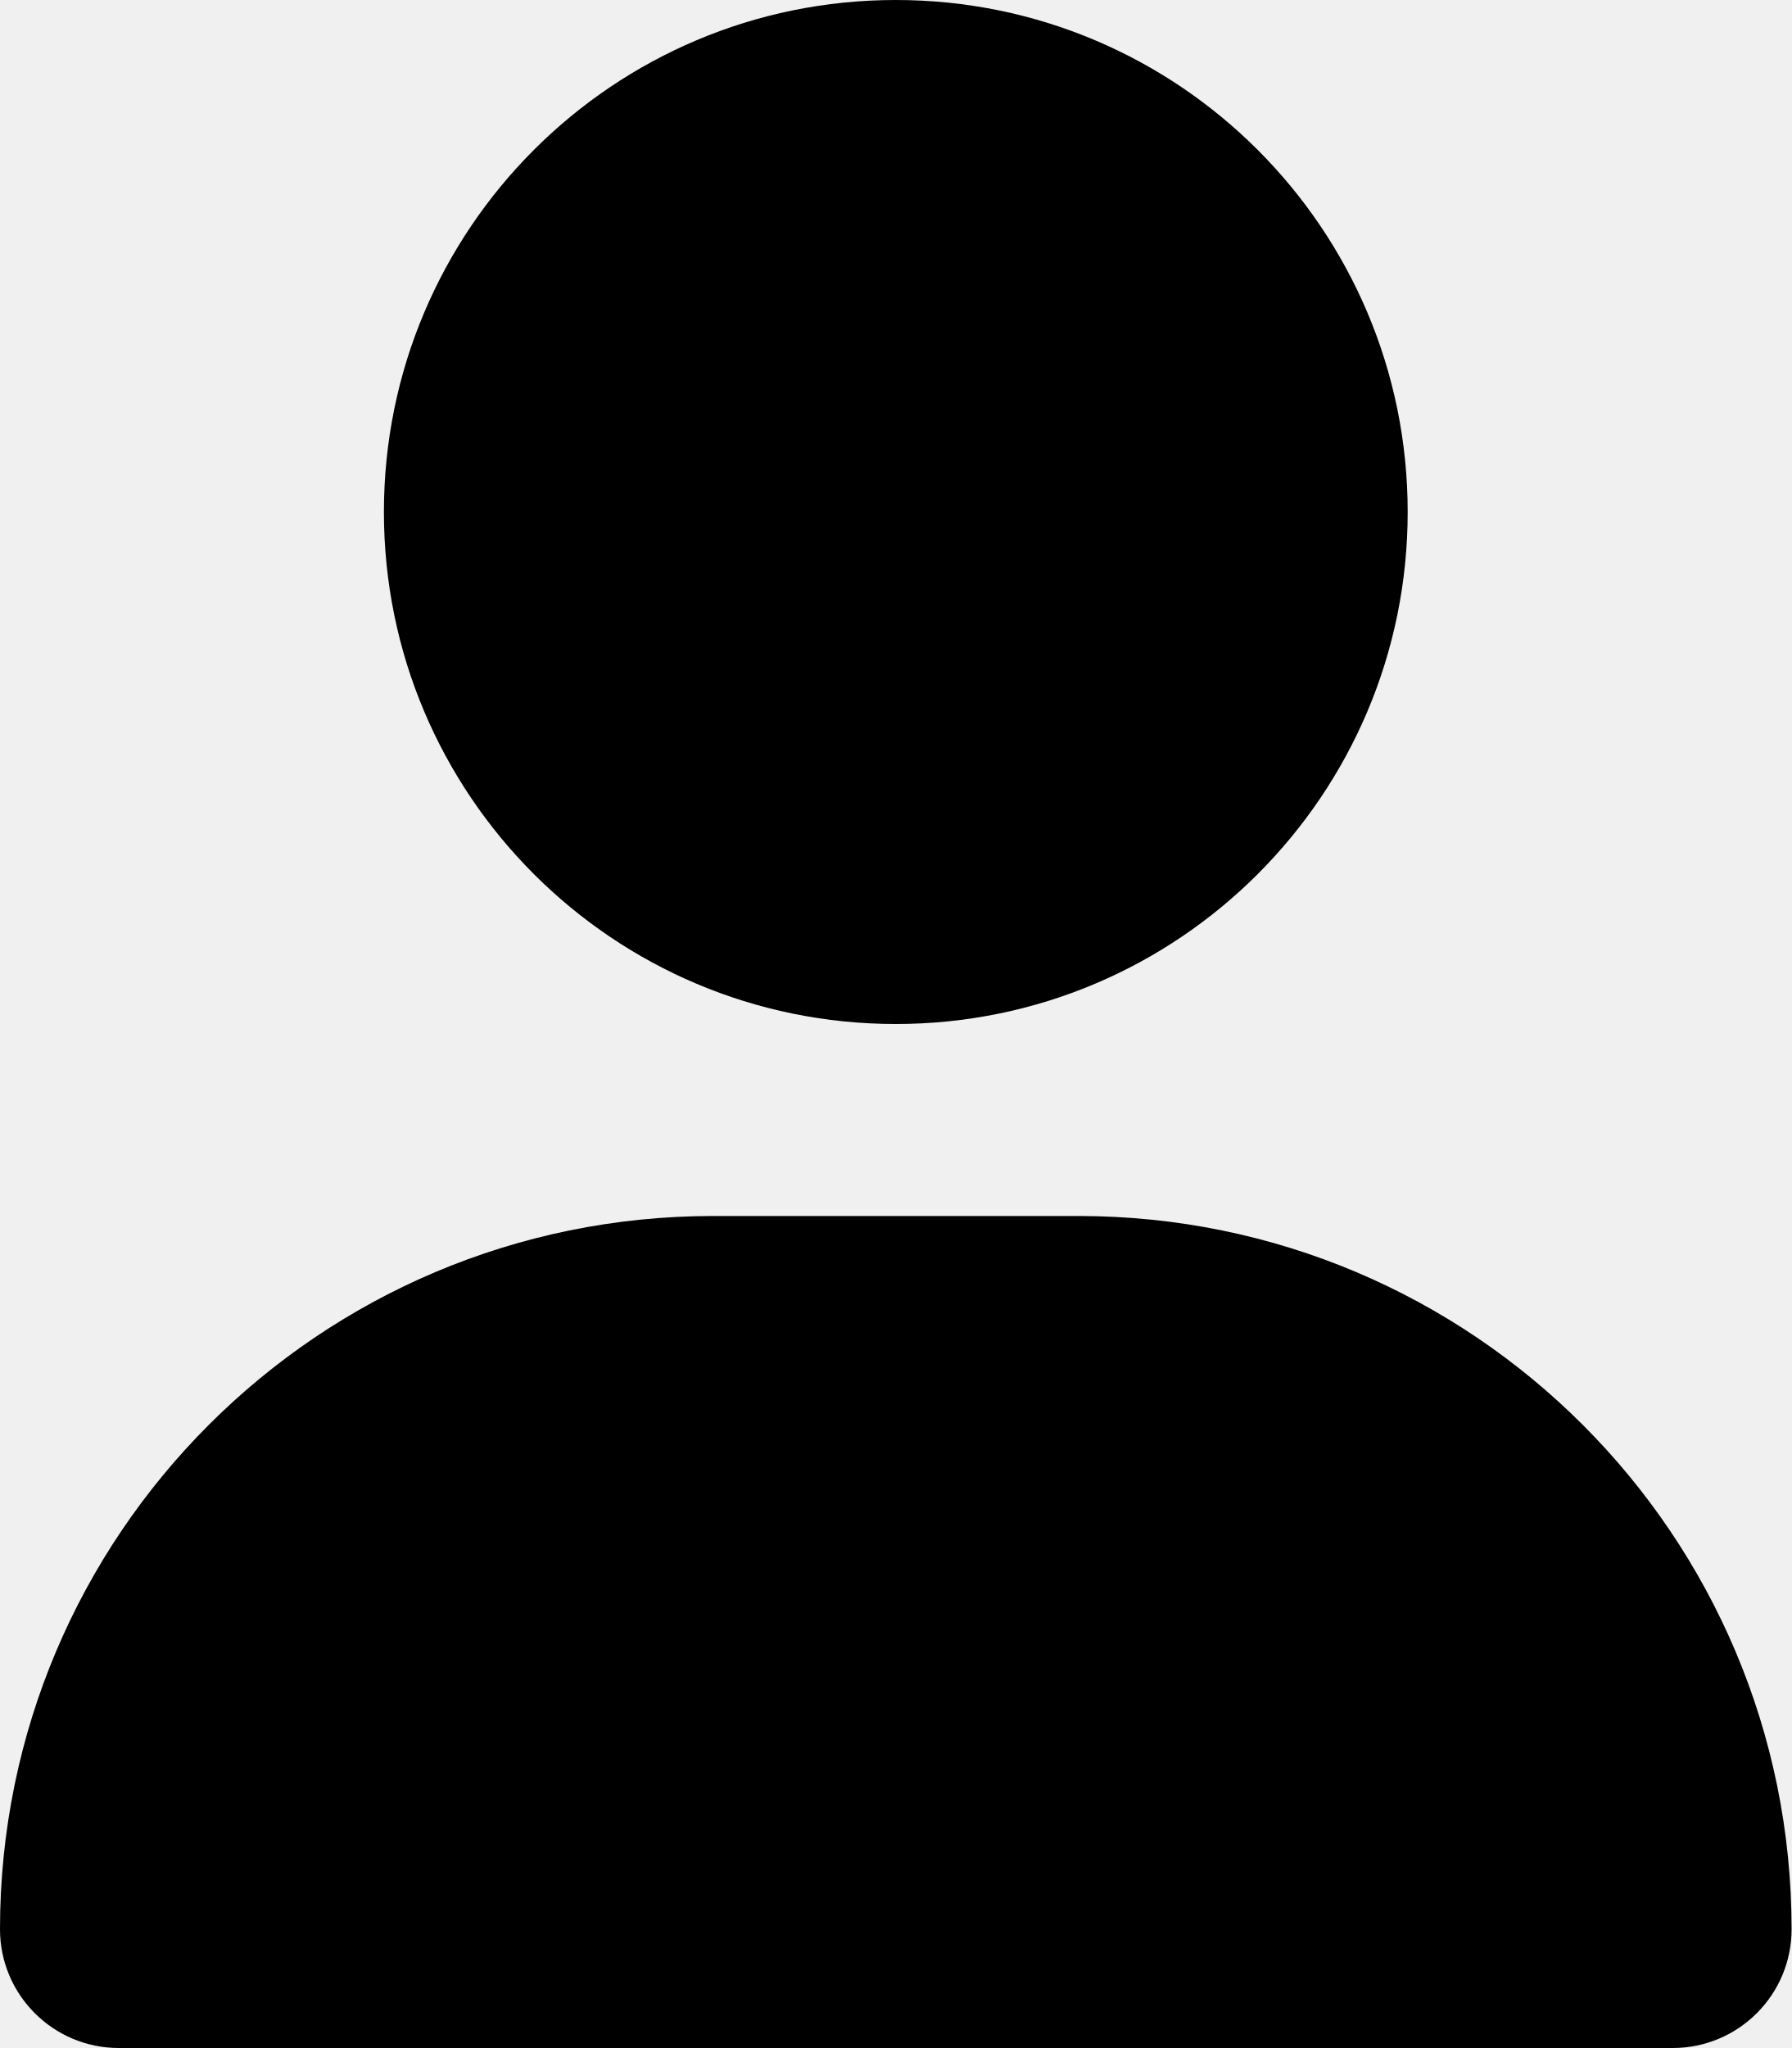
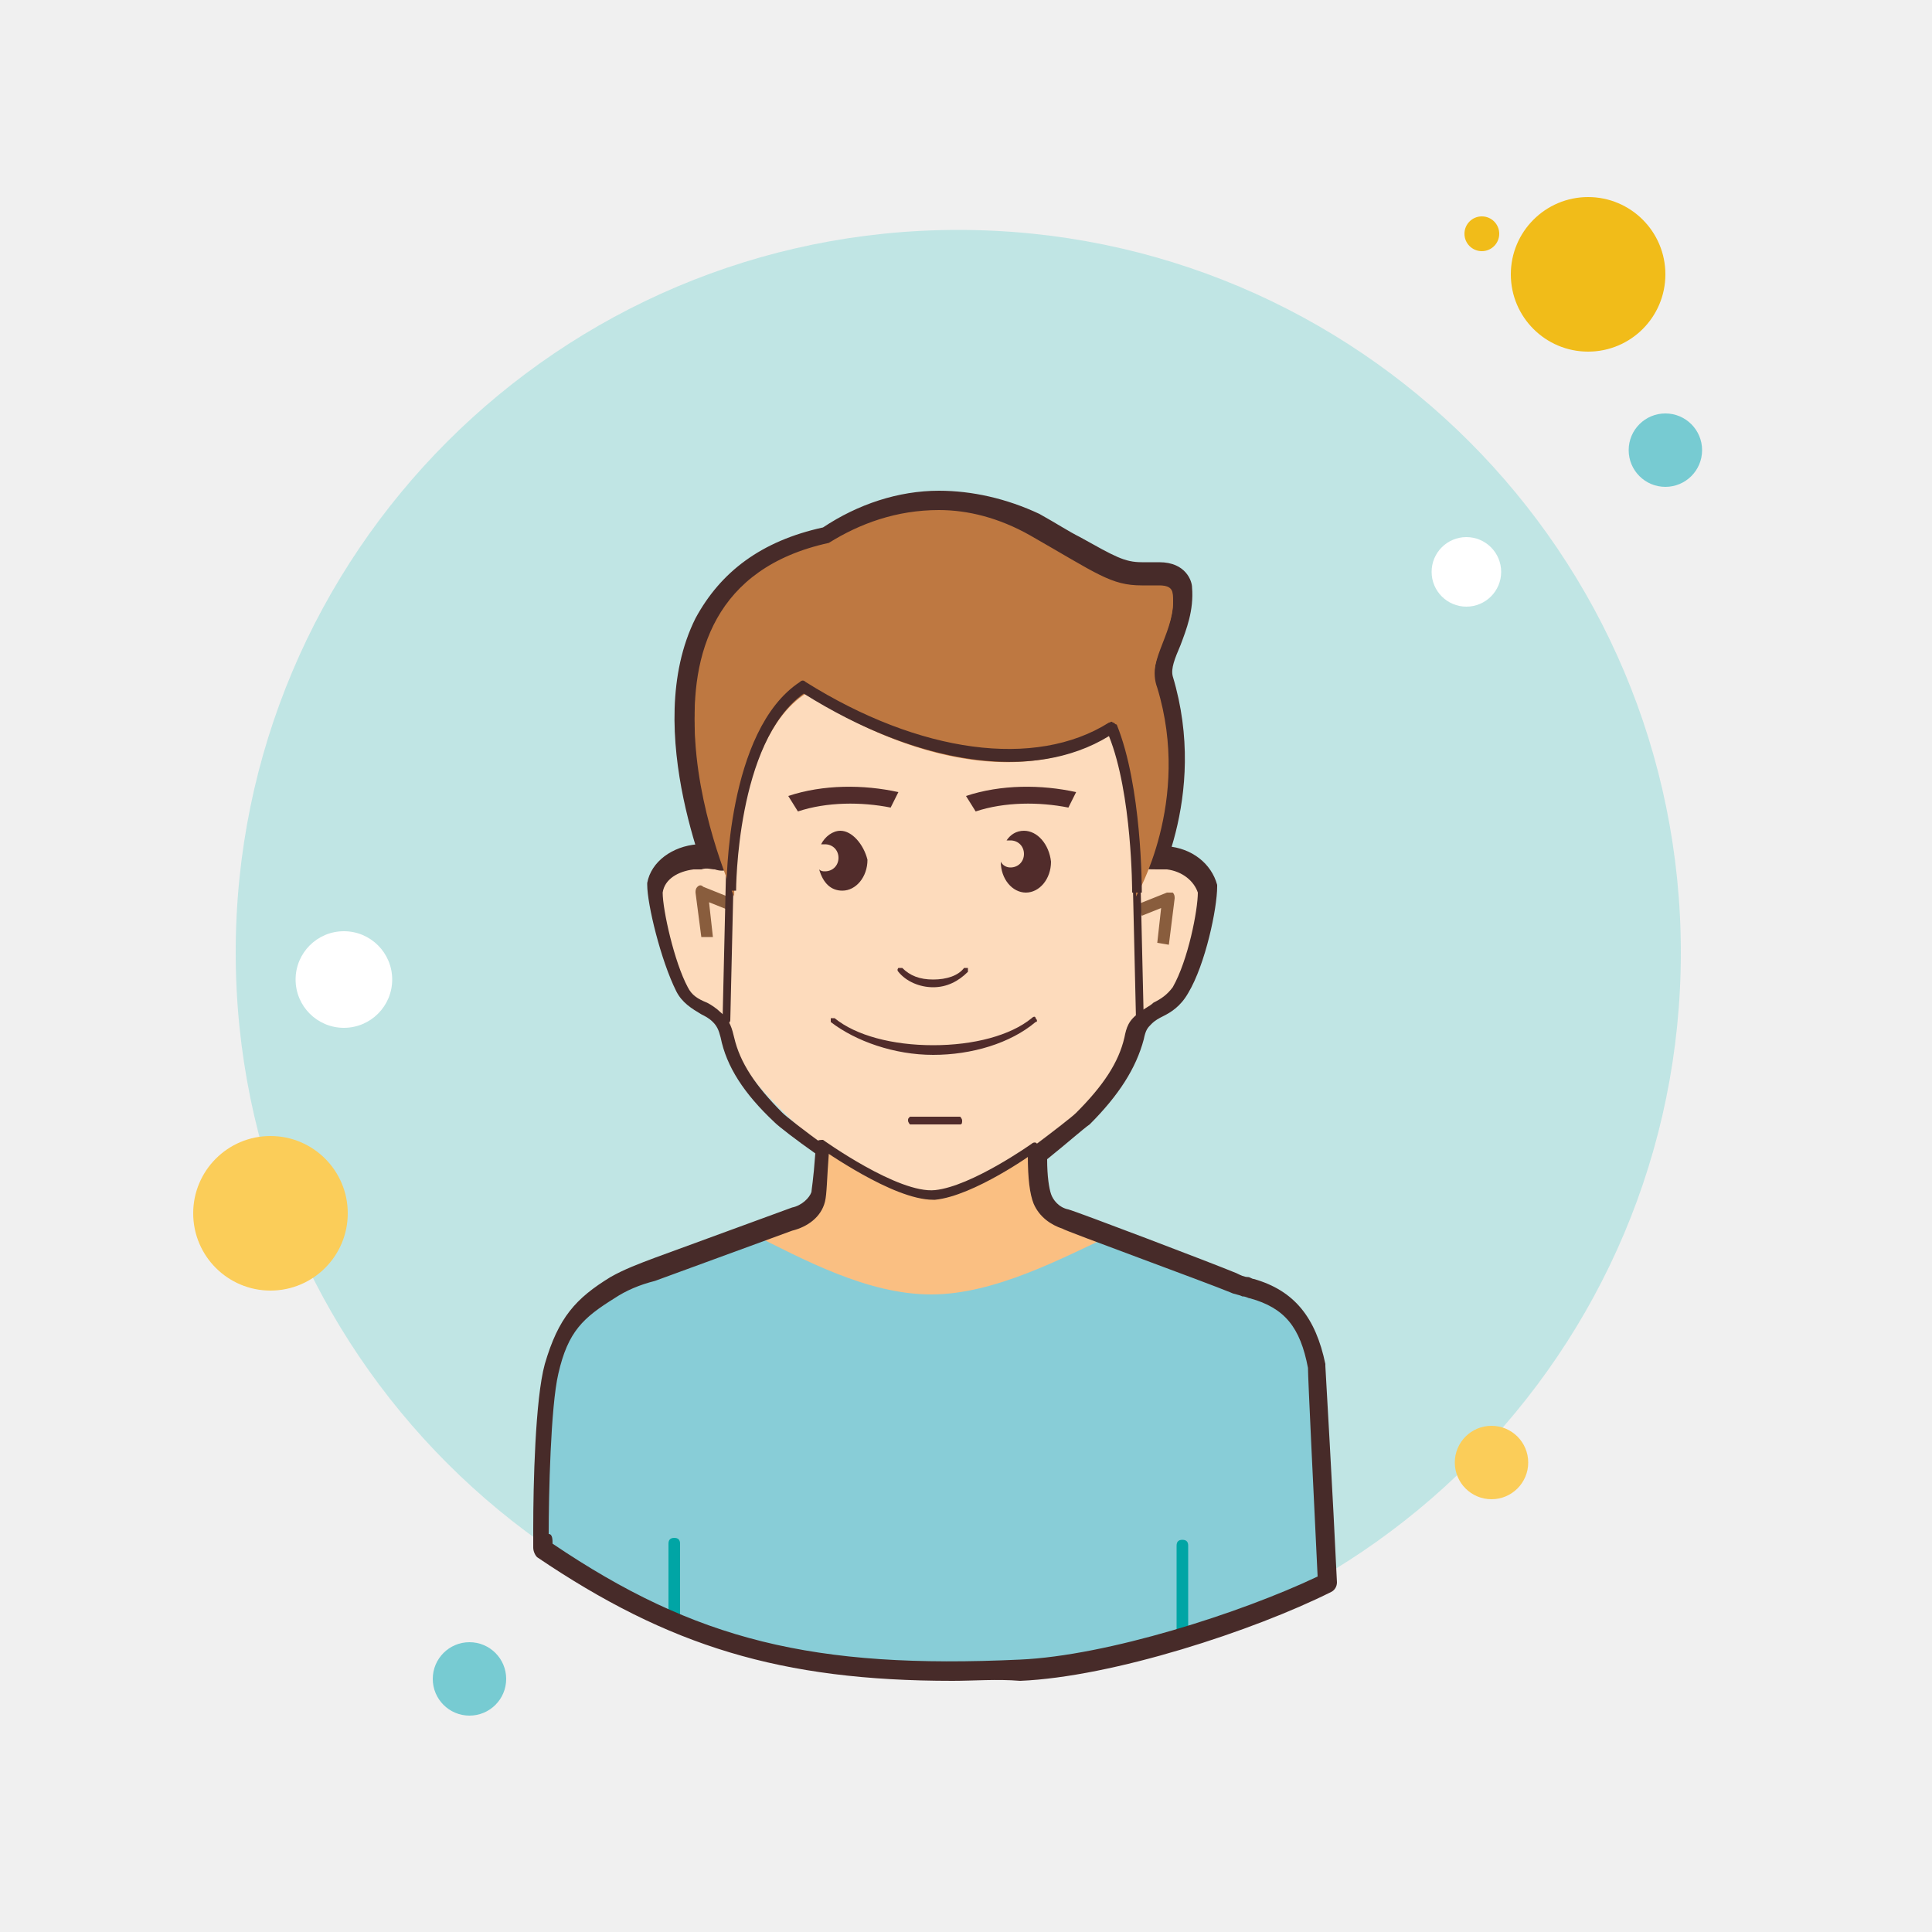
- <svg xmlns="http://www.w3.org/2000/svg" viewBox="0 0 448 512">
-   <path d="M224 256c70.7 0 128-57.3 128-128S294.7 0 224 0S96 57.3 96 128s57.3 128 128 128zm-45.7 48C79.8 304 0 383.8 0 482.3C0 498.7 13.3 512 29.7 512H418.3c16.4 0 29.7-13.3 29.7-29.7C448 383.8 368.2 304 269.7 304H178.3z" />
+ <svg xmlns="http://www.w3.org/2000/svg" viewBox="0 0 100 100">
+   <path fill="#fff" d="M20.3 55.1A.9.9 0 1 0 20.3 56.9.9.9 0 1 0 20.3 55.1zM79.4 30.4A.7.7 0 1 0 79.4 31.8.7.7 0 1 0 79.4 30.4z" />
+   <path fill="#f1bc19" d="M76.7 11.2A.9.9 0 1 0 76.7 13 .9.9 0 1 0 76.7 11.2zM20.8 62.8A.9.9 0 1 0 20.8 64.6.9.9 0 1 0 20.8 62.8z" />
+   <path fill="#c0e5e4" d="M49.6 11.9A37.4 37.4 0 1 0 49.6 86.7A37.4 37.4 0 1 0 49.6 11.9Z" />
+   <path fill="#f1bc19" d="M82.2 10.2A4 4 0 1 0 82.2 18.2A4 4 0 1 0 82.2 10.2Z" />
+   <path fill="#77cbd2" d="M86.2 21.4A1.9 1.9 0 1 0 86.2 25.2A1.9 1.9 0 1 0 86.2 21.4Z" />
+   <path fill="#fbcd59" d="M77.2 73.8A1.9 1.9 0 1 0 77.2 77.6 1.9 1.9 0 1 0 77.2 73.8zM14 58.8A4 4 0 1 0 14 66.8 4 4 0 1 0 14 58.8z" />
+   <path fill="#77cbd2" d="M24.3 85A1.9 1.9 0 1 0 24.3 88.8A1.9 1.9 0 1 0 24.3 85Z" />
+   <path fill="#fff" d="M75.9 27.8A1.8 1.8 0 1 0 75.9 31.4 1.8 1.8 0 1 0 75.9 27.8zM17.8 48.2A2.5 2.5 0 1 0 17.8 53.2 2.5 2.5 0 1 0 17.8 48.2z" />
+   <path fill="#fabf82" d="M68.1,70.5c-0.4-2.1-1.3-3.4-3.3-4c-0.1,0-0.2-0.1-0.3-0.1c-0.2-0.1-0.4-0.1-0.6-0.2c-1.2-0.5-8.7-3.3-8.7-3.3 c-0.6-0.2-1-0.6-1.2-1.1c-0.4-0.8-0.2-2.9-0.2-2.9s-3.1,1.1-5,1.4c-1.9,0.2-6-2.3-6-2.3s-0.1,3-0.2,3.7c-0.1,0.5-0.7,1-1.3,1.1 L34,65.5c-0.8,0.2-1.5,0.5-2.2,0.9c-1.8,1.1-2.7,2.8-3.2,4.2c0,0-0.5,3.3-0.5,3.4c0,0.5-0.1,1-0.1,1.5c7.8,5.3,14,6.7,24.7,6.3 c4.9-0.2,12.1-2.6,15.9-4.5C68.5,73,68.1,70.5,68.1,70.5z" />
+   <path fill="#88cdd7" d="M64.8,66.5c-0.1,0-0.2-0.1-0.3-0.1c-0.2-0.1-0.4-0.1-0.6-0.2c-0.8-0.3-3.9-1.5-6.2-2.3l-0.1,0 C55,65.1,51.5,67,48.2,67c-3.3,0-6.6-1.8-9.4-3.2l-0.3,0.1L34,65.5c-0.8,0.2-1.5,0.5-2.2,0.9c-1.8,1.1-2.7,2.8-3.2,4.2 c0,0-0.5,3.3-0.5,3.4c0,0.5-0.1,5.4-0.1,6c7.8,5.3,14,6.7,24.7,6.3c4.9-0.2,12.1-2.6,15.9-4.5c-0.2-4.2-0.6-11.2-0.6-11.2 C67.7,68.4,66.8,67.2,64.8,66.5z" />
+   <path fill="#be7841" d="M37.5,46.4c-0.2-0.3-3.8-8.6-1-14.1c1.2-2.3,3.3-3.8,6.2-4.5c1.7-1.2,3.8-1.8,5.8-1.8c1.7,0,3.4,0.4,4.9,1.3 c0.8,0.5,1.5,0.9,2.1,1.2c1.8,1,2.4,1.4,3.4,1.4c0.1,0,0.2,0,0.4,0l0.1,0c0.2,0,0.3,0,0.4,0c0.9,0,1.2,0.5,1.2,0.9 c0.1,1-0.2,1.9-0.6,2.7c-0.3,0.7-0.5,1.3-0.4,1.9c1.8,6-1,10.9-1.1,11.2L58.2,48l0-1.8c0,0,0-4.7-1.1-7.7c-1.4,0.8-3.1,1.2-5,1.2 c-3.2,0-6.8-1.2-10.4-3.4c-3.2,2.5-3.2,9.9-3.2,9.9l0,2.3L37.5,46.4z" />
+   <path fill="#472b29" d="M48.6,26.4c1.5,0,3.1,0.4,4.7,1.3c3.5,2,4.2,2.6,5.8,2.6c0.1,0,0.3,0,0.4,0c0.2,0,0.4,0,0.5,0 c0.4,0,0.7,0.1,0.7,0.5c0.2,1.8-1.3,3.3-0.9,4.7c1.8,5.9-1.1,10.8-1.1,10.8s0-5.4-1.4-8.4c-1.4,0.9-3.2,1.4-5.3,1.4 c-3.1,0-6.7-1.1-10.4-3.5C37.9,38.1,38,46.1,38,46.1s-7-15.4,4.9-18C44.5,27.1,46.4,26.4,48.6,26.4 M48.6,25.4v1V25.4 c-2.1,0-4.2,0.7-6,1.9C39.4,28,37.3,29.6,36,32c-2.9,5.8,0.9,14.2,1,14.6l1.9,4.2l0-4.7c0-2,0.5-7.2,2.7-9.3 c3.5,2.2,7.1,3.3,10.4,3.3c1.7,0,3.4-0.3,4.7-1c0.9,2.9,0.9,7,0.9,7l0,3.7l1.9-3.2c0.1-0.2,3.1-5.3,1.2-11.6 c-0.1-0.4,0.1-0.9,0.4-1.6c0.3-0.8,0.7-1.8,0.6-3c0-0.3-0.3-1.3-1.7-1.3c-0.2,0-0.3,0-0.5,0l-0.1,0c-0.1,0-0.2,0-0.3,0 c-0.9,0-1.4-0.3-3.2-1.3c-0.6-0.3-1.2-0.7-2.1-1.2C52.1,25.8,50.3,25.4,48.6,25.4L48.6,25.4z" />
+   <path fill="#00a5a5" d="M34.9 84.2c-.2 0-.3-.1-.3-.3v-4c0-.2.1-.3.3-.3s.3.1.3.3v4C35.2 84.1 35.1 84.2 34.9 84.2zM61.2 84.9c-.2 0-.3-.1-.3-.3V80c0-.2.1-.3.3-.3s.3.1.3.3v4.6C61.5 84.8 61.4 84.9 61.2 84.9z" />
+   <path fill="#fddbbc" d="M60.4,44c-0.1,0-0.2,0-0.4,0c-1,0-0.9,0.3-0.8-0.3c0.1-1.1-0.4-5.3-0.4-5.6c0-4.5-4.7-8.1-10.5-8.3v0 c0,0-0.1,0-0.1,0c0,0-0.1,0-0.1,0v0c-5.8,0.2-10.5,3.8-10.5,8.3c0,0.2-0.1,4.5-0.1,5.6c0,0.6-0.2,0.2-1.2,0.3c-0.1,0-0.2,0-0.4,0 c-1.1,0.1-1.9,0.7-2.1,1.6c0.1,0.1,0.6,3.7,1.4,5.2c0.4,0.8,1.1,0.9,1.8,1.4c0.4,0.3,0.5,0.6,0.6,1c0.4,1.6,1.5,2.9,2.7,4.1 c0.6,0.6,4.5,4.7,7.9,4.5c3.4-0.1,7.3-4,7.9-4.5c1.2-1.2,2.3-2.5,2.7-4.1c0.1-0.4,0.2-0.8,0.6-1c0.7-0.5,1.4-0.6,1.8-1.4 c0.8-1.4,1.3-5.1,1.4-5.2C62.3,44.7,61.5,44.1,60.4,44z" />
+   <path fill="#512c2b" d="M48.3 51.1c.7 0 1.3-.3 1.8-.8 0 0 0-.1 0-.2l0 0c0 0-.1 0-.2 0-.3.4-.9.6-1.6.6-.7 0-1.2-.2-1.6-.6 0 0-.1 0-.1 0 0 0-.1 0-.1 0 0 0-.1.1 0 .2C46.9 50.8 47.6 51.1 48.3 51.1zM46.1 41.8l.4-.8c-1.8-.4-3.9-.4-5.7.2l.5.8C42.8 41.5 44.6 41.5 46.1 41.8zM55.3 41.8l.4-.8c-1.8-.4-3.9-.4-5.7.2l.5.8C52 41.5 53.8 41.5 55.3 41.8zM43.5 43c-.4 0-.8.3-1 .7.1 0 .1 0 .2 0 .4 0 .7.3.7.7 0 .4-.3.7-.7.7-.1 0-.2 0-.3-.1.2.7.6 1.1 1.2 1.1.7 0 1.3-.7 1.3-1.6C44.7 43.7 44.1 43 43.5 43zM53 43c-.4 0-.7.2-.9.5.1 0 .1 0 .2 0 .4 0 .7.3.7.7 0 .4-.3.7-.7.7-.2 0-.4-.1-.5-.3 0 .9.6 1.6 1.3 1.6.7 0 1.3-.7 1.3-1.6C54.3 43.7 53.7 43 53 43zM53.6 52.9c.1 0 .1-.1 0-.2l0 0c0-.1-.1-.1-.2 0-1.1.9-3 1.4-5.1 1.4s-4-.5-5.1-1.4c0 0 0 0-.1 0 0 0-.1 0-.1 0 0 .1 0 .1 0 .2 1.3 1 3.3 1.7 5.3 1.7C50.3 54.6 52.3 54 53.6 52.9zM49.7 58.2c.1 0 .1-.1.1-.2 0-.1-.1-.2-.1-.2h-2.6C47 57.9 47 57.9 47 58c0 .1.1.2.1.2H49.7z" />
+   <path fill="#472b29" d="M49.3,87c-8.9,0-14.7-1.8-21.5-6.4c-0.1-0.1-0.2-0.3-0.2-0.5c0-0.1,0-0.5,0-1c0-2.2,0.1-6.7,0.6-8.5 c0.7-2.4,1.6-3.4,3.4-4.5c0.7-0.4,1.5-0.7,2.3-1l7.1-2.6c0.5-0.1,0.9-0.5,1-0.8c0-0.1,0.1-0.6,0.2-2c-1-0.7-1.9-1.4-2.1-1.6 c-1.6-1.5-2.5-2.9-2.8-4.4c-0.1-0.4-0.2-0.6-0.4-0.8c-0.2-0.2-0.4-0.3-0.6-0.4c-0.5-0.3-1-0.6-1.3-1.2c-0.8-1.6-1.5-4.5-1.5-5.5 c0,0,0-0.1,0-0.1c0.2-1.1,1.3-1.9,2.6-2c0.1,0,0.3,0,0.4,0c0.3,0,0.5,0,0.7,0c0-1.2,0-3.8,0.1-4.9c0-0.3,0-0.5,0-0.5 c0-4.7,4.8-8.6,10.8-8.9c0,0,0.1,0,0.1,0l0.1,0.5l0-0.5c0,0,0.1,0,0.1,0l0,0c6.1,0.2,10.9,4.1,10.9,8.9c0,0.1,0,0.4,0.1,0.8 c0.2,1.8,0.4,3.8,0.3,4.6l0,0.1c0.1,0,0.2,0,0.2,0l0.1,0c0.1,0,0.2,0,0.4,0c1.3,0.1,2.3,0.9,2.6,2c0,0,0,0.1,0,0.1 c0,1.1-0.6,4-1.5,5.5c-0.4,0.7-0.9,1-1.3,1.2c-0.2,0.1-0.4,0.2-0.6,0.4c-0.2,0.2-0.3,0.3-0.4,0.8c-0.4,1.5-1.3,2.9-2.8,4.4 c-0.3,0.2-1.2,1-2.2,1.8c0,0.9,0.1,1.5,0.2,1.8c0.1,0.3,0.4,0.7,0.9,0.8c0.4,0.1,7.5,2.8,8.7,3.3c0.2,0.1,0.4,0.2,0.6,0.2 c0.1,0,0.2,0.1,0.3,0.1c2.1,0.6,3.2,2,3.7,4.4c0,0,0,0,0,0.1c0,0,0.4,6.9,0.6,11.2c0,0.2-0.1,0.4-0.3,0.5c-4,2-11.3,4.4-16.1,4.6 C51.6,86.9,50.4,87,49.3,87z M28.6,79.9c7.4,5,13.5,6.5,24.2,6c4.5-0.2,11.4-2.4,15.4-4.3c-0.2-4.1-0.5-10.3-0.5-10.8 c-0.4-2.1-1.2-3.1-3-3.6c-0.1,0-0.2-0.1-0.4-0.1c-0.2-0.1-0.4-0.1-0.6-0.2c-1.2-0.5-8.6-3.2-8.7-3.3c-0.6-0.2-1.2-0.6-1.5-1.3 c-0.2-0.5-0.3-1.3-0.3-2.5c0-0.2,0.1-0.3,0.2-0.4c1.2-0.9,2.1-1.6,2.3-1.8c1.4-1.4,2.2-2.6,2.5-3.9c0.1-0.5,0.2-0.9,0.8-1.3 c0.2-0.2,0.5-0.3,0.7-0.5c0.4-0.2,0.7-0.4,1-0.8c0.8-1.4,1.3-4,1.3-4.9c-0.2-0.6-0.8-1.1-1.6-1.2c-0.1,0-0.2,0-0.3,0l-0.2,0 c-0.6,0-0.8,0-1-0.3c-0.2-0.2-0.2-0.5-0.2-0.7l0-0.1c0.1-0.7-0.2-3.2-0.3-4.4c-0.1-0.5-0.1-0.8-0.1-0.9c0-4.2-4.4-7.7-10-7.9 c0,0,0,0-0.1,0c0,0,0,0,0,0c0,0,0,0,0,0l0,0c0,0-0.1,0-0.1,0c-5.6,0.2-10,3.7-10,7.9c0,0,0,0.2,0,0.5c0,1.2-0.1,4.2-0.1,5.1 c0,0.2,0,0.5-0.2,0.7c-0.2,0.2-0.5,0.2-0.8,0.1c-0.2,0-0.4-0.1-0.7,0c-0.1,0-0.2,0-0.4,0c-0.8,0.1-1.5,0.5-1.6,1.2 c0,0.9,0.6,3.6,1.3,4.9c0.2,0.4,0.5,0.6,1,0.8c0.2,0.1,0.5,0.3,0.7,0.5c0.5,0.4,0.6,0.9,0.7,1.3c0.3,1.3,1.1,2.5,2.5,3.9 c0.2,0.2,1.1,0.9,2.2,1.7c0.1,0.1,0.2,0.3,0.2,0.4c-0.1,1.3-0.1,2.1-0.2,2.5c-0.2,0.8-0.9,1.3-1.7,1.5l-7.1,2.6 c-0.8,0.2-1.5,0.5-2.1,0.9c-1.6,1-2.4,1.7-2.9,3.9c-0.4,1.7-0.5,6.3-0.5,8.3C28.6,79.4,28.6,79.7,28.6,79.9z" />
+   <path fill="#895d3d" d="M60.5 48.9l-.6-.1.2-1.8-1 .4-.2-.6 1.5-.6c.1 0 .2 0 .3 0 .1.1.1.2.1.3L60.5 48.9zM36.3 48.5L36 46.2c0-.1 0-.2.1-.3.1-.1.2-.1.3 0l1.5.6-.2.6-1-.4.2 1.8L36.3 48.5z" />
+   <path fill="#472b29" d="M37.6 53C37.6 53 37.6 53 37.6 53c-.1 0-.2-.1-.2-.2l.2-8.6c0-.1.1-.2.2-.2 0 0 0 0 0 0 .1 0 .2.1.2.2l-.2 8.6C37.8 52.9 37.7 53 37.6 53zM59 53c-.1 0-.2-.1-.2-.2l-.2-8.6c0-.1.1-.2.2-.2 0 0 0 0 0 0 .1 0 .2.1.2.2l.2 8.6C59.2 52.9 59.1 53 59 53 59 53 59 53 59 53zM48.3 62.1c-2.1 0-5.7-2.6-5.9-2.7-.1-.1-.1-.2-.1-.3s.2-.1.3-.1c0 0 3.9 2.8 5.8 2.6 1.9-.2 5-2.4 5-2.4.1-.1.3-.1.3.1s.1.3-.1.3c-.1.1-3.2 2.3-5.2 2.5C48.5 62.1 48.4 62.1 48.3 62.1z" />
+   <path fill="#be7841" d="M60.7,30.8c-0.1-0.6-0.7-0.5-1.3-0.4c-1.9,0.1-2.3-0.5-6.2-2.6c-3.8-2.1-7.7-1.3-10.3,0.6 c-11.9,2.6-4.9,18-4.9,18s0-8.1,3.7-10.5c6.2,4,12.1,4.5,15.7,2.1c1.4,3.1,1.4,8.4,1.4,8.4s2.9-4.9,1.1-10.8 C59.3,34,60.9,32.6,60.7,30.8L60.7,30.8z" />
+   <g>
+     <path fill="#472b29" d="M59.1,46.2l-0.5,0c0-0.1,0-5.1-1.2-8.1c-3.9,2.4-9.9,1.5-15.8-2.2c-3.5,2.5-3.5,10.2-3.5,10.2l-0.5,0 c0-0.3,0-8.3,3.8-10.8c0.1-0.1,0.2-0.1,0.3,0c5.9,3.7,11.9,4.5,15.7,2.1c0.1,0,0.1-0.1,0.2,0c0.1,0,0.1,0.1,0.2,0.1 C59.1,40.7,59.1,45.9,59.1,46.2z" />
+   </g>
</svg>
